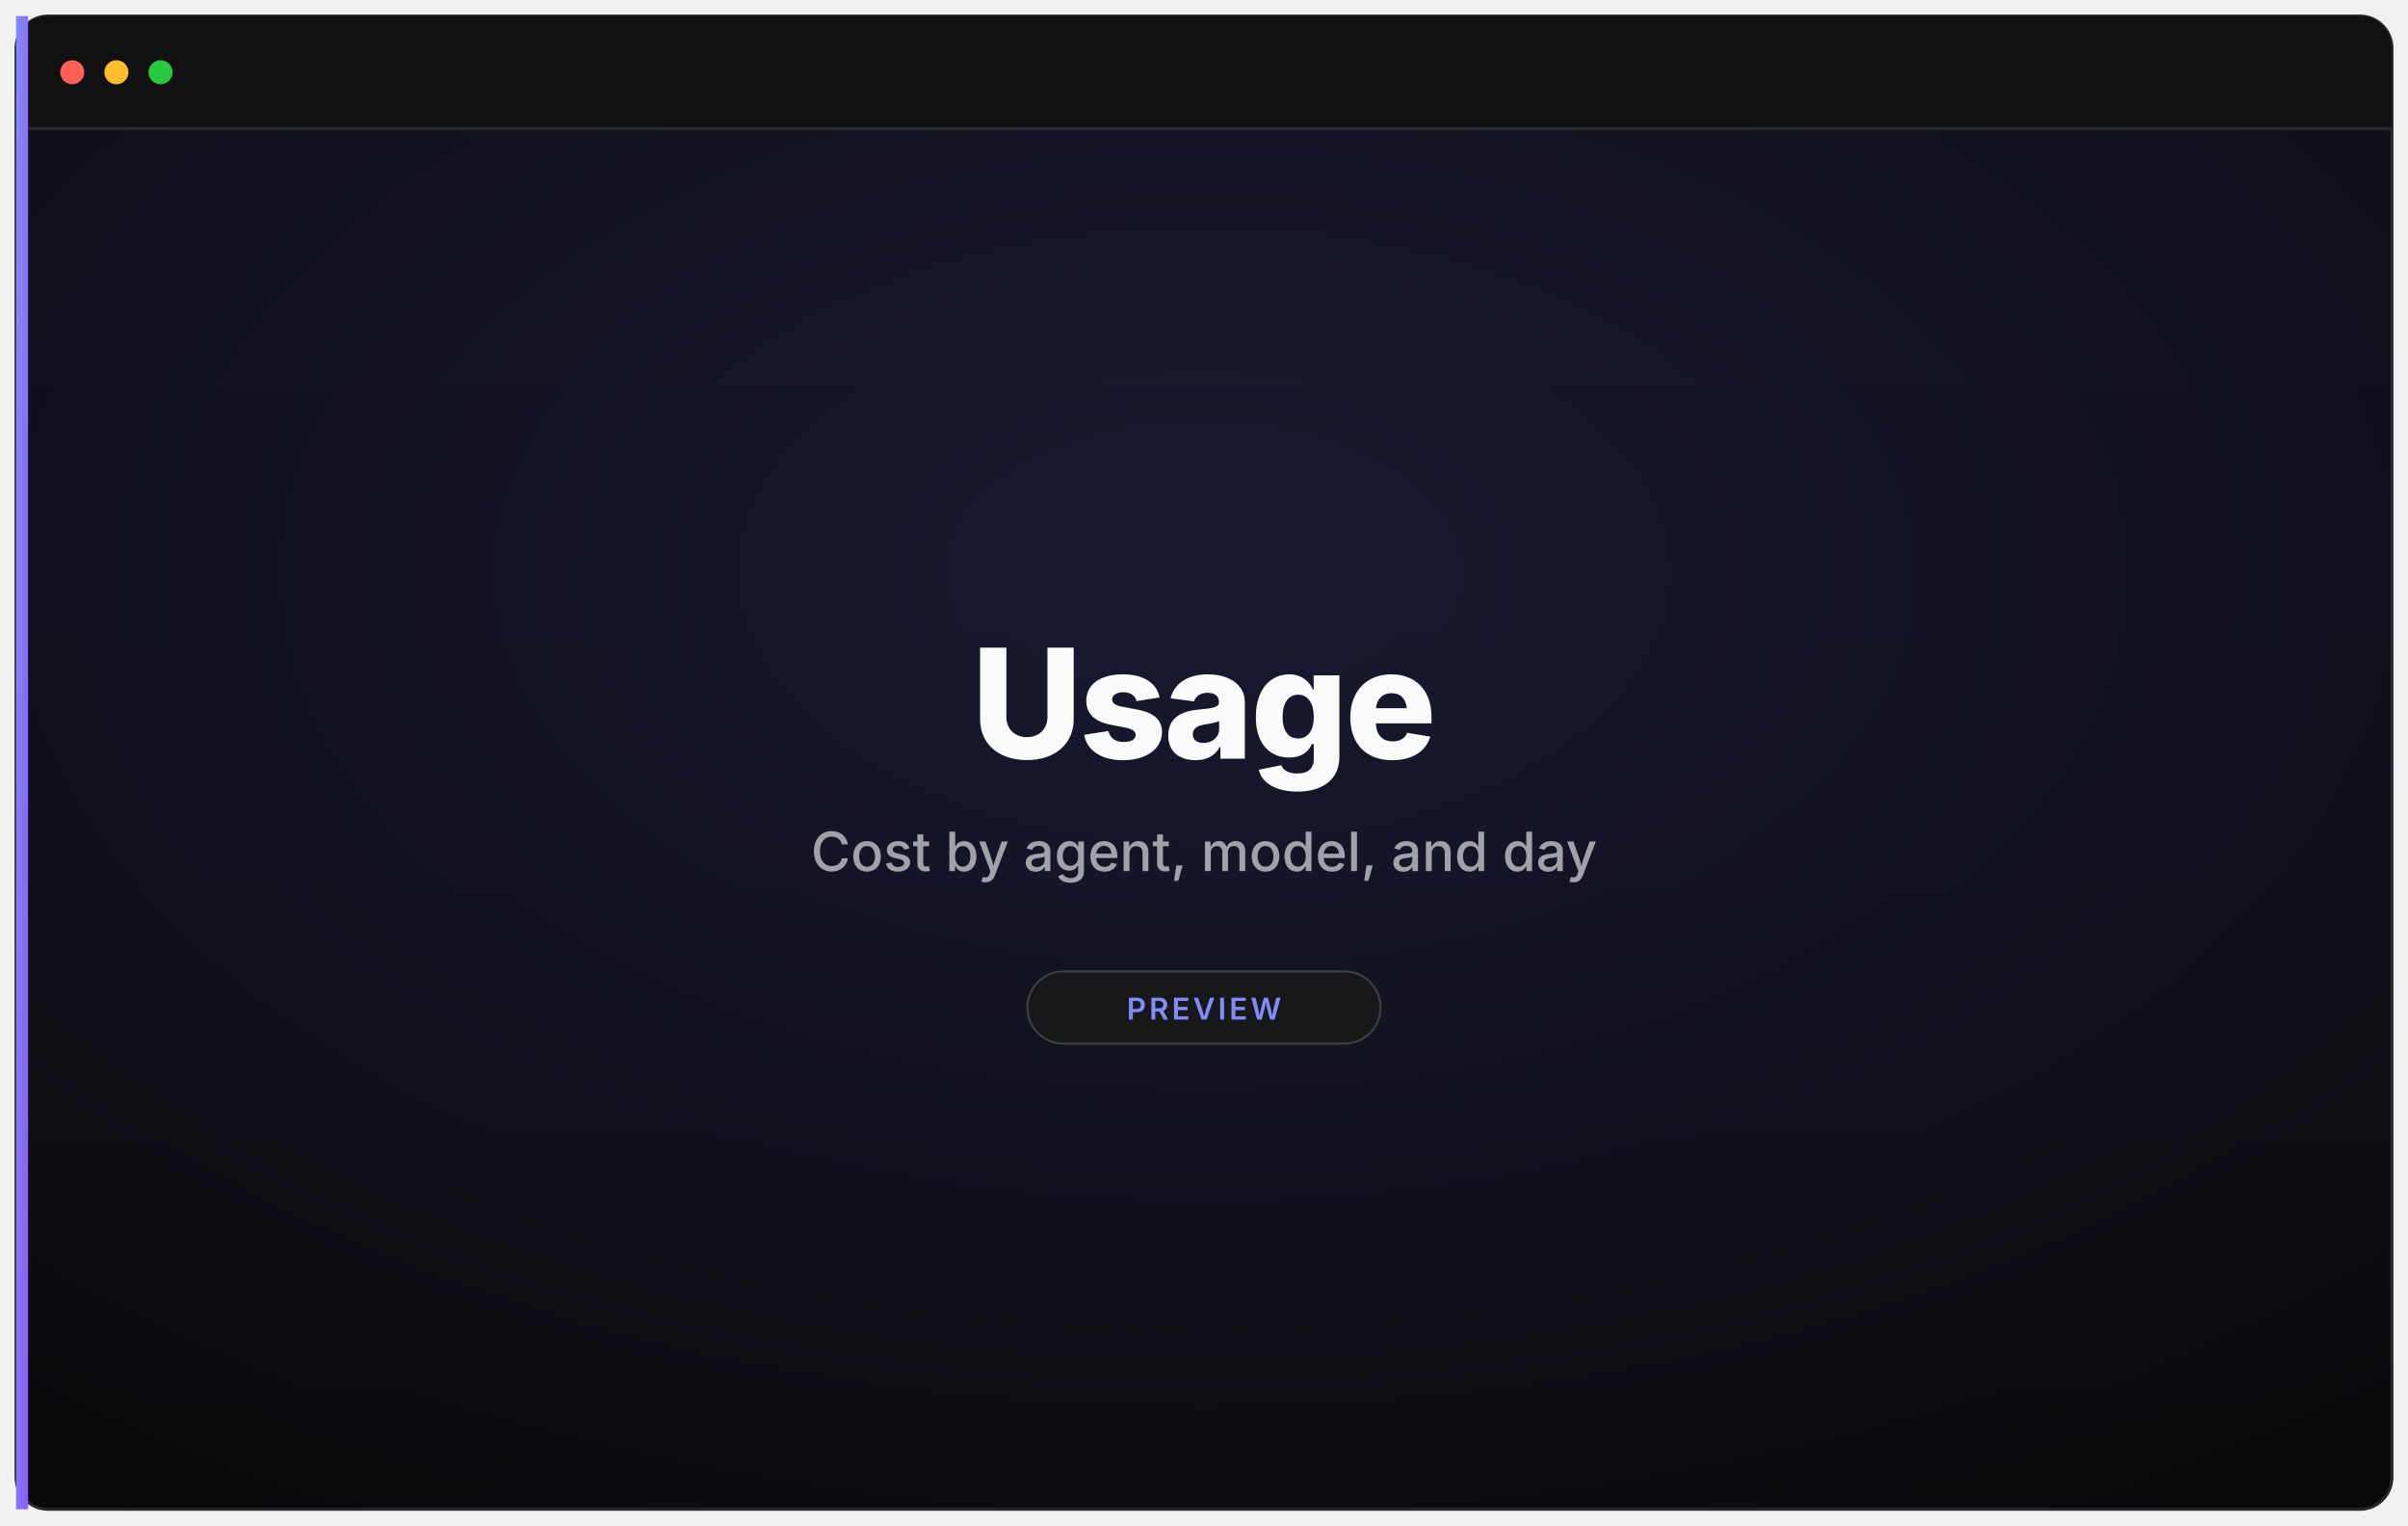
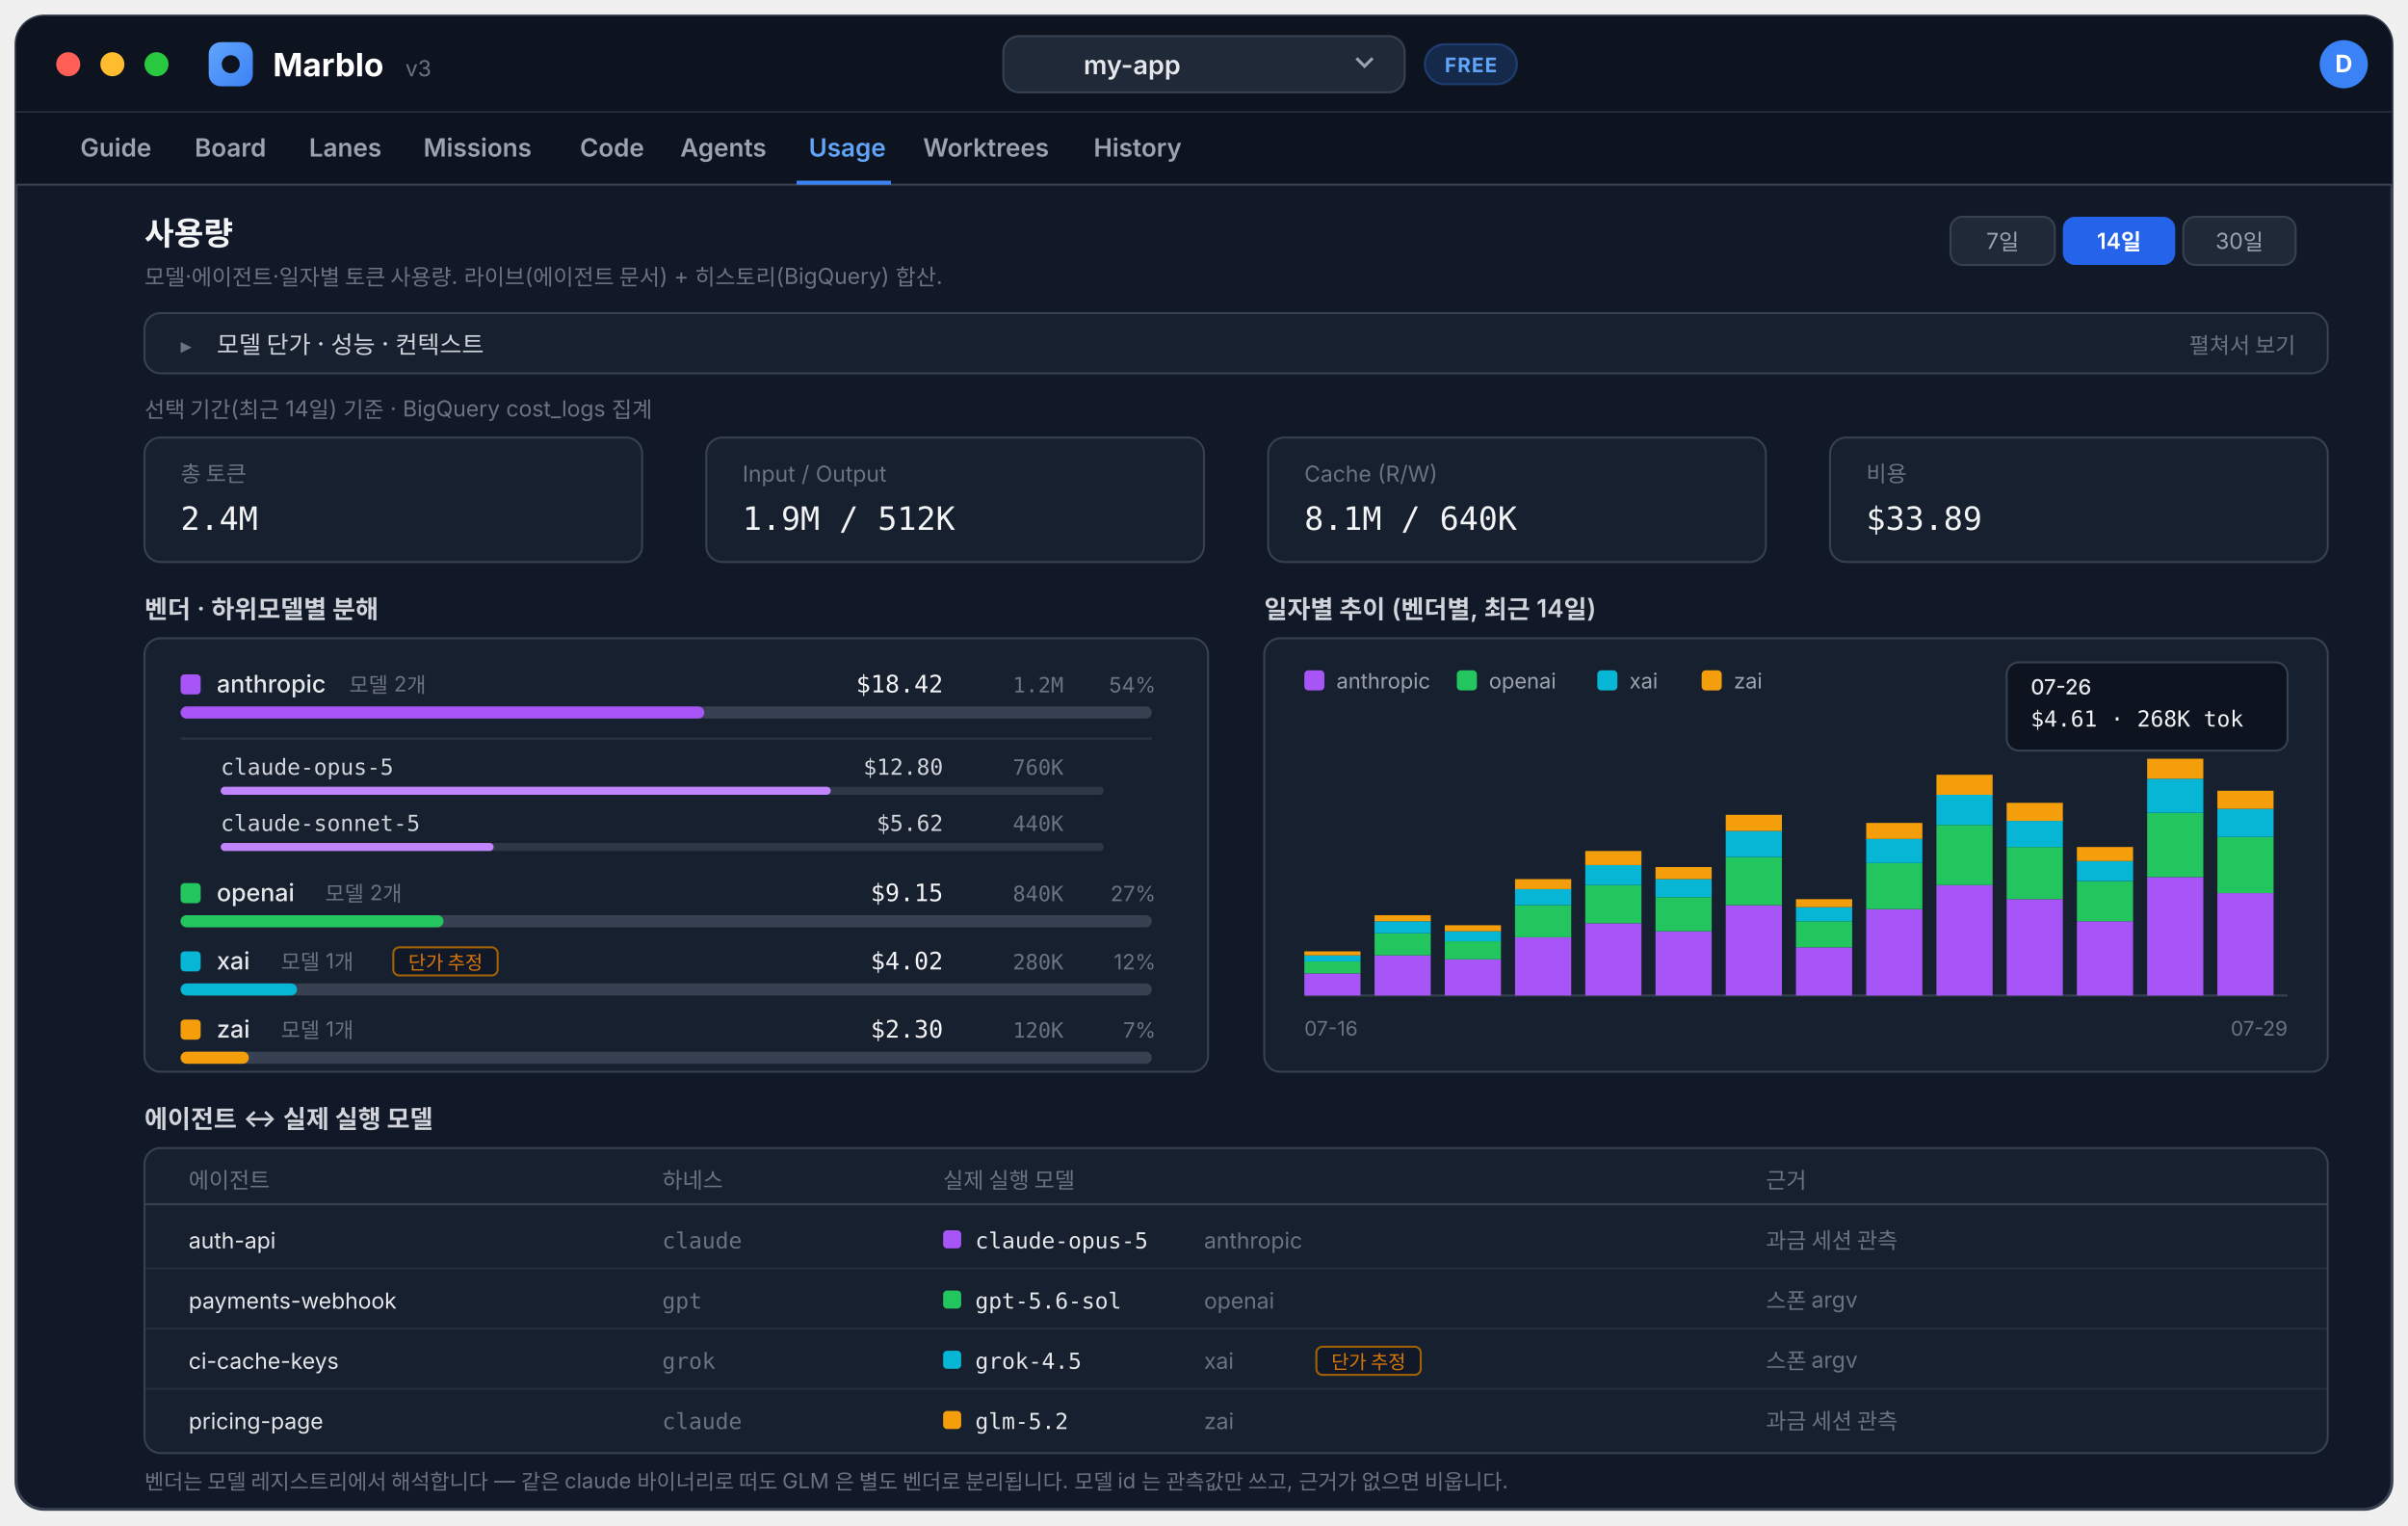
<svg xmlns="http://www.w3.org/2000/svg" viewBox="0 0 1200 760" width="1200" height="760" role="img" aria-label="Usage — Cost by agent, model, and day" font-family="-apple-system, BlinkMacSystemFont, 'Segoe UI', system-ui, sans-serif">
  <defs>
-     <linearGradient id="bg" x1="0" y1="0" x2="0" y2="1">
-       <stop offset="0" stop-color="#0b0b0f" />
-       <stop offset="1" stop-color="#090909" />
+     <linearGradient id="us-mark" x1="0" y1="0" x2="1" y2="1">
+       <stop offset="0" stop-color="#60a5fa" />
+       <stop offset="1" stop-color="#3b82f6" />
    </linearGradient>
-     <linearGradient id="brand" x1="0" y1="0" x2="1" y2="1">
-       <stop offset="0" stop-color="#818cf8" />
-       <stop offset="1" stop-color="#8b5cf6" />
-     </linearGradient>
-     <radialGradient id="glow" cx="0.5" cy="0.32" r="0.85">
-       <stop offset="0" stop-color="#6366f1" stop-opacity="0.16" />
-       <stop offset="1" stop-color="#6366f1" stop-opacity="0" />
-     </radialGradient>
  </defs>
-   <rect x="8" y="8" width="1184" height="744" rx="16" fill="url(#bg)" stroke="#27272a" stroke-width="1.5" />
-   <path d="M8 24 a16 16 0 0 1 16 -16 h1152 a16 16 0 0 1 16 16 v40 h-1184 z" fill="#111113" />
-   <line x1="8" y1="64" x2="1192" y2="64" stroke="#27272a" stroke-width="1.5" />
-   <circle cx="36" cy="36" r="6" fill="#ff5f57" />
-   <circle cx="58" cy="36" r="6" fill="#febc2e" />
-   <circle cx="80" cy="36" r="6" fill="#28c840" />
-   <rect x="8" y="64" width="1184" height="688" fill="url(#glow)" />
-   <rect x="8" y="8" width="6" height="744" fill="url(#brand)" />
-   <text x="600" y="378" text-anchor="middle" fill="#fafafa" font-size="76" font-weight="800" letter-spacing="-1.5">Usage</text>
-   <text x="600" y="434" text-anchor="middle" fill="#a1a1aa" font-size="27" font-weight="500">Cost by agent, model, and day</text>
-   <rect x="512" y="484" width="176" height="36" rx="18" fill="#18181b" stroke="#3f3f46" stroke-width="1" />
-   <text x="600" y="508" text-anchor="middle" fill="#818cf8" font-size="15" font-weight="600" letter-spacing="1.5">PREVIEW</text>
+   <style> .mono { font-family: ui-monospace, 'SF Mono', Menlo, monospace; } </style>
+   <rect x="8" y="8" width="1184" height="744" rx="14" fill="#111827" stroke="#374151" stroke-width="1.5" />
+   <clipPath id="us-clip">
+     <rect x="8" y="8" width="1184" height="744" rx="14" />
+   </clipPath>
+   <g clip-path="url(#us-clip)">
+     <rect x="8" y="8" width="1184" height="48" fill="#0d1420" />
+     <line x1="8" y1="56" x2="1192" y2="56" stroke="#374151" />
+     <circle cx="34" cy="32" r="6" fill="#ff5f57" />
+     <circle cx="56" cy="32" r="6" fill="#febc2e" />
+     <circle cx="78" cy="32" r="6" fill="#28c840" />
+     <rect x="104" y="21" width="22" height="22" rx="6" fill="url(#us-mark)" />
+     <circle cx="115" cy="32" r="4.5" fill="#0d1420" />
+     <text x="136" y="38" fill="#ffffff" font-size="16" font-weight="700">Marblo</text>
+     <text x="202" y="38" fill="#6b7280" font-size="11">v3</text>
+     <rect x="500" y="18" width="200" height="28" rx="8" fill="#1f2937" stroke="#374151" />
+     <text x="540" y="37" fill="#e5e7eb" font-size="13" font-weight="600">my-app</text>
+     <path d="M676 29 l4 4 l4 -4" fill="none" stroke="#9ca3af" stroke-width="1.5" />
+     <rect x="710" y="22" width="46" height="20" rx="10" fill="#3b82f6" fill-opacity="0.2" stroke="#3b82f6" stroke-opacity="0.3" />
+     <text x="733" y="36" fill="#60a5fa" font-size="10" font-weight="700" text-anchor="middle" letter-spacing="0.5">FREE</text>
+     <circle cx="1168" cy="32" r="12" fill="#3b82f6" />
+     <text x="1168" y="36" fill="#fff" font-size="12" font-weight="700" text-anchor="middle">D</text>
+     <rect x="8" y="56" width="1184" height="36" fill="#0d1420" />
+     <line x1="8" y1="92" x2="1192" y2="92" stroke="#374151" />
+     <g font-size="12.5" font-weight="600" fill="#9ca3af">
+       <text x="40" y="78">Guide</text>
+       <text x="97" y="78">Board</text>
+       <text x="154" y="78">Lanes</text>
+       <text x="211" y="78">Missions</text>
+       <text x="289" y="78">Code</text>
+       <text x="339" y="78">Agents</text>
+       <text x="403" y="78" fill="#60a5fa">Usage</text>
+       <text x="460" y="78">Worktrees</text>
+       <text x="545" y="78">History</text>
+     </g>
+     <rect x="397" y="90" width="47" height="2" fill="#3b82f6" />
+     <text x="72" y="122" fill="#f3f4f6" font-size="16" font-weight="600">사용량</text>
+     <text x="72" y="142" fill="#6b7280" font-size="11">모델·에이전트·일자별 토큰 사용량. 라이브(에이전트 문서) + 히스토리(BigQuery) 합산.</text>
+     <g font-size="11">
+       <rect x="972" y="108" width="52" height="24" rx="6" fill="#1f2937" stroke="#374151" />
+       <text x="998" y="124" fill="#9ca3af" text-anchor="middle">7일</text>
+       <rect x="1028" y="108" width="56" height="24" rx="6" fill="#2563eb" />
+       <text x="1056" y="124" fill="#ffffff" font-weight="600" text-anchor="middle">14일</text>
+       <rect x="1088" y="108" width="56" height="24" rx="6" fill="#1f2937" stroke="#374151" />
+       <text x="1116" y="124" fill="#9ca3af" text-anchor="middle">30일</text>
+     </g>
+     <rect x="72" y="156" width="1088" height="30" rx="8" fill="#1f2937" fill-opacity="0.5" stroke="#374151" />
+     <text x="90" y="176" fill="#6b7280" font-size="11">▸</text>
+     <text x="108" y="176" fill="#d1d5db" font-size="12" font-weight="500">모델 단가 · 성능 · 컨텍스트</text>
+     <text x="1144" y="176" fill="#6b7280" font-size="11" text-anchor="end">펼쳐서 보기</text>
+     <text x="72" y="208" fill="#6b7280" font-size="11">선택 기간(최근 14일) 기준 · BigQuery cost_logs 집계</text>
+     <g>
+       <rect x="72" y="218" width="248" height="62" rx="8" fill="#1f2937" fill-opacity="0.5" stroke="#374151" />
+       <text x="90" y="240" fill="#6b7280" font-size="11">총 토큰</text>
+       <text x="90" y="264" class="mono" fill="#f3f4f6" font-size="16" font-weight="500">2.4M</text>
+       <rect x="352" y="218" width="248" height="62" rx="8" fill="#1f2937" fill-opacity="0.5" stroke="#374151" />
+       <text x="370" y="240" fill="#6b7280" font-size="11">Input / Output</text>
+       <text x="370" y="264" class="mono" fill="#f3f4f6" font-size="16" font-weight="500">1.9M / 512K</text>
+       <rect x="632" y="218" width="248" height="62" rx="8" fill="#1f2937" fill-opacity="0.5" stroke="#374151" />
+       <text x="650" y="240" fill="#6b7280" font-size="11">Cache (R/W)</text>
+       <text x="650" y="264" class="mono" fill="#f3f4f6" font-size="16" font-weight="500">8.1M / 640K</text>
+       <rect x="912" y="218" width="248" height="62" rx="8" fill="#1f2937" fill-opacity="0.5" stroke="#374151" />
+       <text x="930" y="240" fill="#6b7280" font-size="11">비용</text>
+       <text x="930" y="264" class="mono" fill="#f3f4f6" font-size="16" font-weight="500">$33.89</text>
+     </g>
+     <text x="72" y="308" fill="#d1d5db" font-size="12.5" font-weight="600">벤더 · 하위모델별 분해</text>
+     <rect x="72" y="318" width="530" height="216" rx="8" fill="#1f2937" fill-opacity="0.5" stroke="#374151" />
+     <rect x="90" y="336" width="10" height="10" rx="2" fill="#a855f7" />
+     <text x="108" y="345" fill="#e5e7eb" font-size="12" font-weight="500">anthropic</text>
+     <text x="174" y="345" fill="#6b7280" font-size="10.5">모델 2개</text>
+     <text x="470" y="345" class="mono" fill="#f3f4f6" font-size="12" text-anchor="end">$18.42</text>
+     <text x="530" y="345" class="mono" fill="#6b7280" font-size="10.5" text-anchor="end">1.2M</text>
+     <text x="576" y="345" fill="#6b7280" font-size="10.5" text-anchor="end">54%</text>
+     <rect x="90" y="352" width="484" height="6" rx="3" fill="#374151" />
+     <rect x="90" y="352" width="261" height="6" rx="3" fill="#a855f7" />
+     <line x1="90" y1="368" x2="574" y2="368" stroke="#374151" stroke-opacity="0.6" />
+     <text x="110" y="386" class="mono" fill="#d1d5db" font-size="11">claude-opus-5</text>
+     <text x="470" y="386" class="mono" fill="#d1d5db" font-size="11" text-anchor="end">$12.80</text>
+     <text x="530" y="386" class="mono" fill="#6b7280" font-size="10.5" text-anchor="end">760K</text>
+     <rect x="110" y="392" width="440" height="4" rx="2" fill="#374151" fill-opacity="0.7" />
+     <rect x="110" y="392" width="304" height="4" rx="2" fill="#c084fc" />
+     <text x="110" y="414" class="mono" fill="#d1d5db" font-size="11">claude-sonnet-5</text>
+     <text x="470" y="414" class="mono" fill="#d1d5db" font-size="11" text-anchor="end">$5.62</text>
+     <text x="530" y="414" class="mono" fill="#6b7280" font-size="10.5" text-anchor="end">440K</text>
+     <rect x="110" y="420" width="440" height="4" rx="2" fill="#374151" fill-opacity="0.7" />
+     <rect x="110" y="420" width="136" height="4" rx="2" fill="#c084fc" />
+     <rect x="90" y="440" width="10" height="10" rx="2" fill="#22c55e" />
+     <text x="108" y="449" fill="#e5e7eb" font-size="12" font-weight="500">openai</text>
+     <text x="162" y="449" fill="#6b7280" font-size="10.5">모델 2개</text>
+     <text x="470" y="449" class="mono" fill="#f3f4f6" font-size="12" text-anchor="end">$9.15</text>
+     <text x="530" y="449" class="mono" fill="#6b7280" font-size="10.5" text-anchor="end">840K</text>
+     <text x="576" y="449" fill="#6b7280" font-size="10.5" text-anchor="end">27%</text>
+     <rect x="90" y="456" width="484" height="6" rx="3" fill="#374151" />
+     <rect x="90" y="456" width="131" height="6" rx="3" fill="#22c55e" />
+     <rect x="90" y="474" width="10" height="10" rx="2" fill="#06b6d4" />
+     <text x="108" y="483" fill="#e5e7eb" font-size="12" font-weight="500">xai</text>
+     <text x="140" y="483" fill="#6b7280" font-size="10.5">모델 1개</text>
+     <rect x="196" y="472" width="52" height="14" rx="3" fill="#111827" stroke="#a16207" />
+     <text x="222" y="483" fill="#d97706" font-size="9.5" text-anchor="middle">단가 추정</text>
+     <text x="470" y="483" class="mono" fill="#f3f4f6" font-size="12" text-anchor="end">$4.02</text>
+     <text x="530" y="483" class="mono" fill="#6b7280" font-size="10.5" text-anchor="end">280K</text>
+     <text x="576" y="483" fill="#6b7280" font-size="10.5" text-anchor="end">12%</text>
+     <rect x="90" y="490" width="484" height="6" rx="3" fill="#374151" />
+     <rect x="90" y="490" width="58" height="6" rx="3" fill="#06b6d4" />
+     <rect x="90" y="508" width="10" height="10" rx="2" fill="#f59e0b" />
+     <text x="108" y="517" fill="#e5e7eb" font-size="12" font-weight="500">zai</text>
+     <text x="140" y="517" fill="#6b7280" font-size="10.5">모델 1개</text>
+     <text x="470" y="517" class="mono" fill="#f3f4f6" font-size="12" text-anchor="end">$2.30</text>
+     <text x="530" y="517" class="mono" fill="#6b7280" font-size="10.5" text-anchor="end">120K</text>
+     <text x="576" y="517" fill="#6b7280" font-size="10.5" text-anchor="end">7%</text>
+     <rect x="90" y="524" width="484" height="6" rx="3" fill="#374151" />
+     <rect x="90" y="524" width="34" height="6" rx="3" fill="#f59e0b" />
+     <text x="630" y="308" fill="#d1d5db" font-size="12.5" font-weight="600">일자별 추이 (벤더별, 최근 14일)</text>
+     <rect x="630" y="318" width="530" height="216" rx="8" fill="#1f2937" fill-opacity="0.5" stroke="#374151" />
+     <g font-size="10.5" fill="#9ca3af">
+       <rect x="650" y="334" width="10" height="10" rx="2" fill="#a855f7" />
+       <text x="666" y="343">anthropic</text>
+       <rect x="726" y="334" width="10" height="10" rx="2" fill="#22c55e" />
+       <text x="742" y="343">openai</text>
+       <rect x="796" y="334" width="10" height="10" rx="2" fill="#06b6d4" />
+       <text x="812" y="343">xai</text>
+       <rect x="848" y="334" width="10" height="10" rx="2" fill="#f59e0b" />
+       <text x="864" y="343">zai</text>
+     </g>
+     <line x1="650" y1="496" x2="1140" y2="496" stroke="#374151" />
+     <g>
+       <g>
+         <rect x="650" y="485" width="28" height="11" fill="#a855f7" />
+         <rect x="650" y="479" width="28" height="6" fill="#22c55e" />
+         <rect x="650" y="476" width="28" height="3" fill="#06b6d4" />
+         <rect x="650" y="474" width="28" height="2" fill="#f59e0b" />
+       </g>
+       <g>
+         <rect x="685" y="476" width="28" height="20" fill="#a855f7" />
+         <rect x="685" y="465" width="28" height="11" fill="#22c55e" />
+         <rect x="685" y="459" width="28" height="6" fill="#06b6d4" />
+         <rect x="685" y="456" width="28" height="3" fill="#f59e0b" />
+       </g>
+       <g>
+         <rect x="720" y="478" width="28" height="18" fill="#a855f7" />
+         <rect x="720" y="469" width="28" height="9" fill="#22c55e" />
+         <rect x="720" y="464" width="28" height="5" fill="#06b6d4" />
+         <rect x="720" y="461" width="28" height="3" fill="#f59e0b" />
+       </g>
+       <g>
+         <rect x="755" y="467" width="28" height="29" fill="#a855f7" />
+         <rect x="755" y="451" width="28" height="16" fill="#22c55e" />
+         <rect x="755" y="443" width="28" height="8" fill="#06b6d4" />
+         <rect x="755" y="438" width="28" height="5" fill="#f59e0b" />
+       </g>
+       <g>
+         <rect x="790" y="460" width="28" height="36" fill="#a855f7" />
+         <rect x="790" y="441" width="28" height="19" fill="#22c55e" />
+         <rect x="790" y="431" width="28" height="10" fill="#06b6d4" />
+         <rect x="790" y="424" width="28" height="7" fill="#f59e0b" />
+       </g>
+       <g>
+         <rect x="825" y="464" width="28" height="32" fill="#a855f7" />
+         <rect x="825" y="447" width="28" height="17" fill="#22c55e" />
+         <rect x="825" y="438" width="28" height="9" fill="#06b6d4" />
+         <rect x="825" y="432" width="28" height="6" fill="#f59e0b" />
+       </g>
+       <g>
+         <rect x="860" y="451" width="28" height="45" fill="#a855f7" />
+         <rect x="860" y="427" width="28" height="24" fill="#22c55e" />
+         <rect x="860" y="414" width="28" height="13" fill="#06b6d4" />
+         <rect x="860" y="406" width="28" height="8" fill="#f59e0b" />
+       </g>
+       <g>
+         <rect x="895" y="472" width="28" height="24" fill="#a855f7" />
+         <rect x="895" y="459" width="28" height="13" fill="#22c55e" />
+         <rect x="895" y="452" width="28" height="7" fill="#06b6d4" />
+         <rect x="895" y="448" width="28" height="4" fill="#f59e0b" />
+       </g>
+       <g>
+         <rect x="930" y="453" width="28" height="43" fill="#a855f7" />
+         <rect x="930" y="430" width="28" height="23" fill="#22c55e" />
+         <rect x="930" y="418" width="28" height="12" fill="#06b6d4" />
+         <rect x="930" y="410" width="28" height="8" fill="#f59e0b" />
+       </g>
+       <g>
+         <rect x="965" y="441" width="28" height="55" fill="#a855f7" />
+         <rect x="965" y="411" width="28" height="30" fill="#22c55e" />
+         <rect x="965" y="396" width="28" height="15" fill="#06b6d4" />
+         <rect x="965" y="386" width="28" height="10" fill="#f59e0b" />
+       </g>
+       <g>
+         <rect x="1000" y="448" width="28" height="48" fill="#a855f7" />
+         <rect x="1000" y="422" width="28" height="26" fill="#22c55e" />
+         <rect x="1000" y="409" width="28" height="13" fill="#06b6d4" />
+         <rect x="1000" y="400" width="28" height="9" fill="#f59e0b" />
+       </g>
+       <g>
+         <rect x="1035" y="459" width="28" height="37" fill="#a855f7" />
+         <rect x="1035" y="439" width="28" height="20" fill="#22c55e" />
+         <rect x="1035" y="429" width="28" height="10" fill="#06b6d4" />
+         <rect x="1035" y="422" width="28" height="7" fill="#f59e0b" />
+       </g>
+       <g>
+         <rect x="1070" y="437" width="28" height="59" fill="#a855f7" />
+         <rect x="1070" y="405" width="28" height="32" fill="#22c55e" />
+         <rect x="1070" y="388" width="28" height="17" fill="#06b6d4" />
+         <rect x="1070" y="378" width="28" height="10" fill="#f59e0b" />
+       </g>
+       <g>
+         <rect x="1105" y="445" width="28" height="51" fill="#a855f7" />
+         <rect x="1105" y="417" width="28" height="28" fill="#22c55e" />
+         <rect x="1105" y="403" width="28" height="14" fill="#06b6d4" />
+         <rect x="1105" y="394" width="28" height="9" fill="#f59e0b" />
+       </g>
+     </g>
+     <rect x="1000" y="330" width="140" height="44" rx="6" fill="#0d1420" stroke="#374151" />
+     <text x="1012" y="346" fill="#e5e7eb" font-size="10.5" font-weight="500">07-26</text>
+     <text x="1012" y="362" class="mono" fill="#f3f4f6" font-size="11">$4.61 · 268K tok</text>
+     <text x="650" y="516" fill="#6b7280" font-size="10">07-16</text>
+     <text x="1140" y="516" fill="#6b7280" font-size="10" text-anchor="end">07-29</text>
+     <text x="72" y="562" fill="#d1d5db" font-size="12.5" font-weight="600">에이전트 ↔ 실제 실행 모델</text>
+     <rect x="72" y="572" width="1088" height="152" rx="8" fill="#1f2937" fill-opacity="0.5" stroke="#374151" />
+     <line x1="72" y1="600" x2="1160" y2="600" stroke="#374151" />
+     <g font-size="11" fill="#6b7280">
+       <text x="94" y="592">에이전트</text>
+       <text x="330" y="592">하네스</text>
+       <text x="470" y="592">실제 실행 모델</text>
+       <text x="880" y="592">근거</text>
+     </g>
+     <g font-size="11">
+       <text x="94" y="622" fill="#e5e7eb">auth-api</text>
+       <text x="330" y="622" class="mono" fill="#6b7280">claude</text>
+       <rect x="470" y="613" width="9" height="9" rx="2" fill="#a855f7" />
+       <text x="486" y="622" class="mono" fill="#e5e7eb">claude-opus-5</text>
+       <text x="600" y="622" fill="#6b7280">anthropic</text>
+       <text x="880" y="622" fill="#6b7280">과금 세션 관측</text>
+       <line x1="72" y1="632" x2="1160" y2="632" stroke="#374151" stroke-opacity="0.4" />
+       <text x="94" y="652" fill="#e5e7eb">payments-webhook</text>
+       <text x="330" y="652" class="mono" fill="#6b7280">gpt</text>
+       <rect x="470" y="643" width="9" height="9" rx="2" fill="#22c55e" />
+       <text x="486" y="652" class="mono" fill="#e5e7eb">gpt-5.6-sol</text>
+       <text x="600" y="652" fill="#6b7280">openai</text>
+       <text x="880" y="652" fill="#6b7280">스폰 argv</text>
+       <line x1="72" y1="662" x2="1160" y2="662" stroke="#374151" stroke-opacity="0.4" />
+       <text x="94" y="682" fill="#e5e7eb">ci-cache-keys</text>
+       <text x="330" y="682" class="mono" fill="#6b7280">grok</text>
+       <rect x="470" y="673" width="9" height="9" rx="2" fill="#06b6d4" />
+       <text x="486" y="682" class="mono" fill="#e5e7eb">grok-4.5</text>
+       <text x="600" y="682" fill="#6b7280">xai</text>
+       <rect x="656" y="671" width="52" height="14" rx="3" fill="#111827" stroke="#a16207" />
+       <text x="682" y="682" fill="#d97706" font-size="9.5" text-anchor="middle">단가 추정</text>
+       <text x="880" y="682" fill="#6b7280">스폰 argv</text>
+       <line x1="72" y1="692" x2="1160" y2="692" stroke="#374151" stroke-opacity="0.4" />
+       <text x="94" y="712" fill="#e5e7eb">pricing-page</text>
+       <text x="330" y="712" class="mono" fill="#6b7280">claude</text>
+       <rect x="470" y="703" width="9" height="9" rx="2" fill="#f59e0b" />
+       <text x="486" y="712" class="mono" fill="#e5e7eb">glm-5.2</text>
+       <text x="600" y="712" fill="#6b7280">zai</text>
+       <text x="880" y="712" fill="#6b7280">과금 세션 관측</text>
+     </g>
+     <text x="72" y="742" fill="#6b7280" font-size="10.5">벤더는 모델 레지스트리에서 해석합니다 — 같은 claude 바이너리로 떠도 GLM 은 별도 벤더로 분리됩니다. 모델 id 는 관측값만 쓰고, 근거가 없으면 비웁니다.</text>
+   </g>
</svg>
